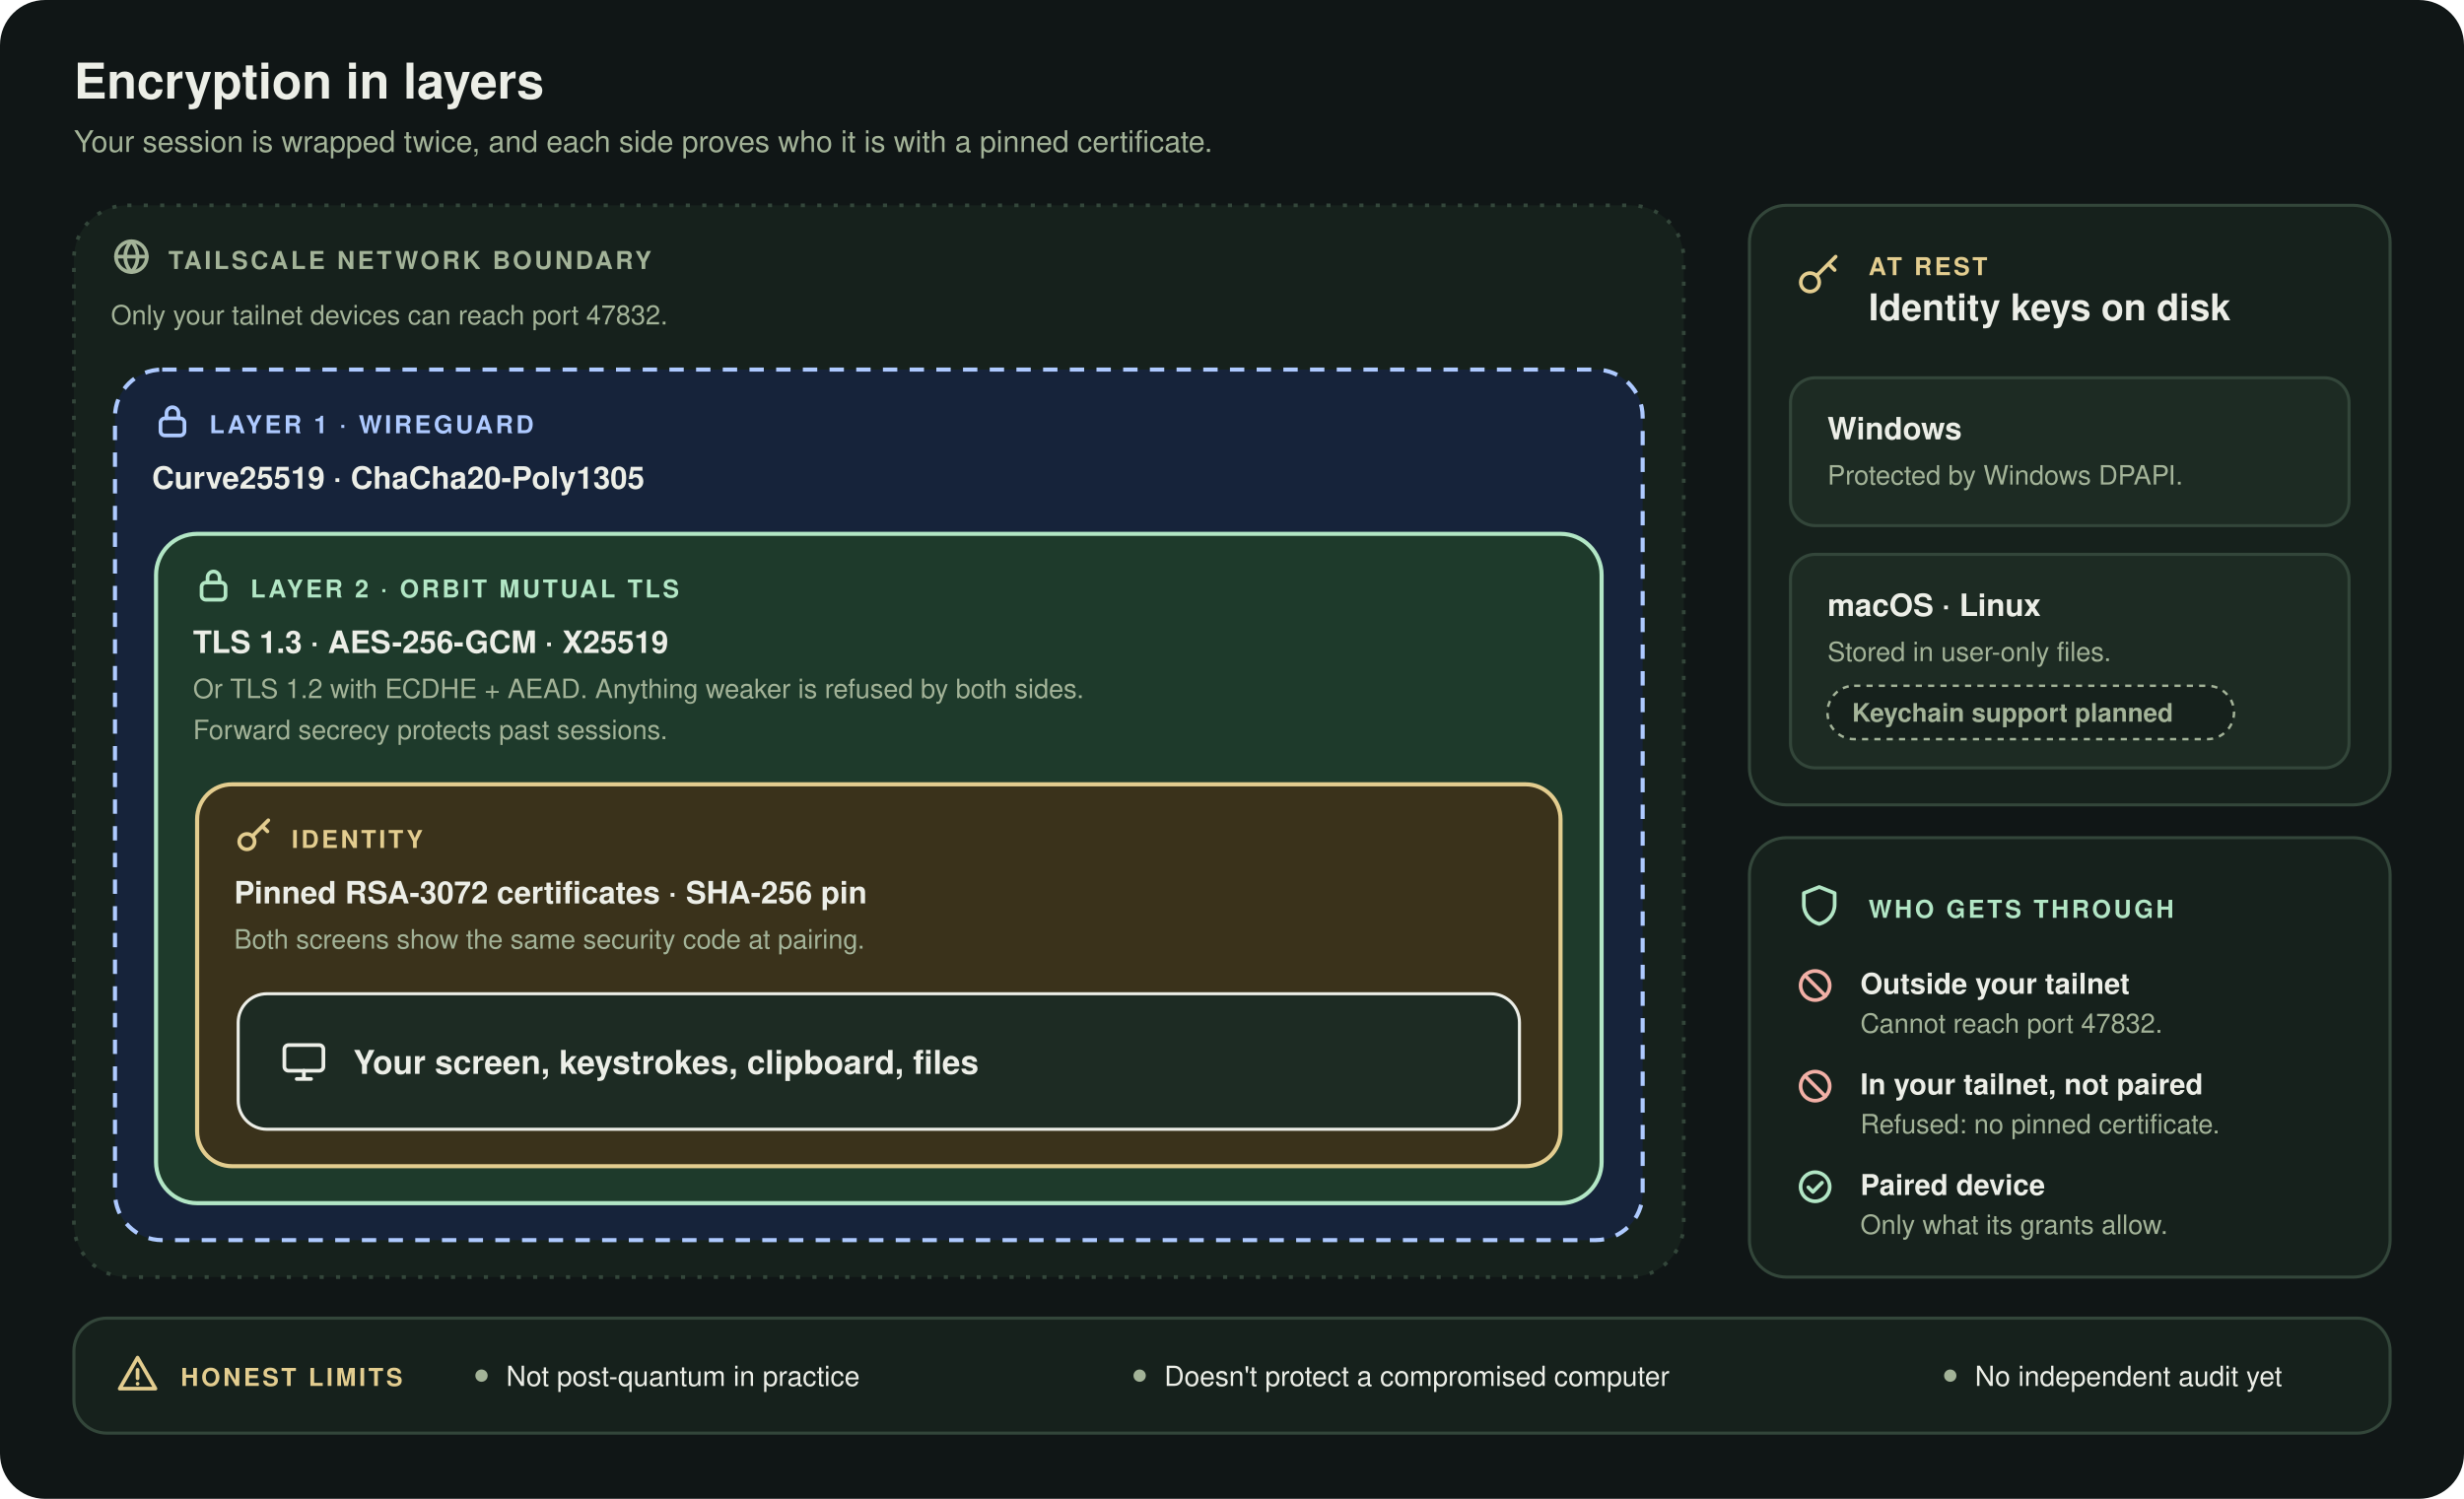
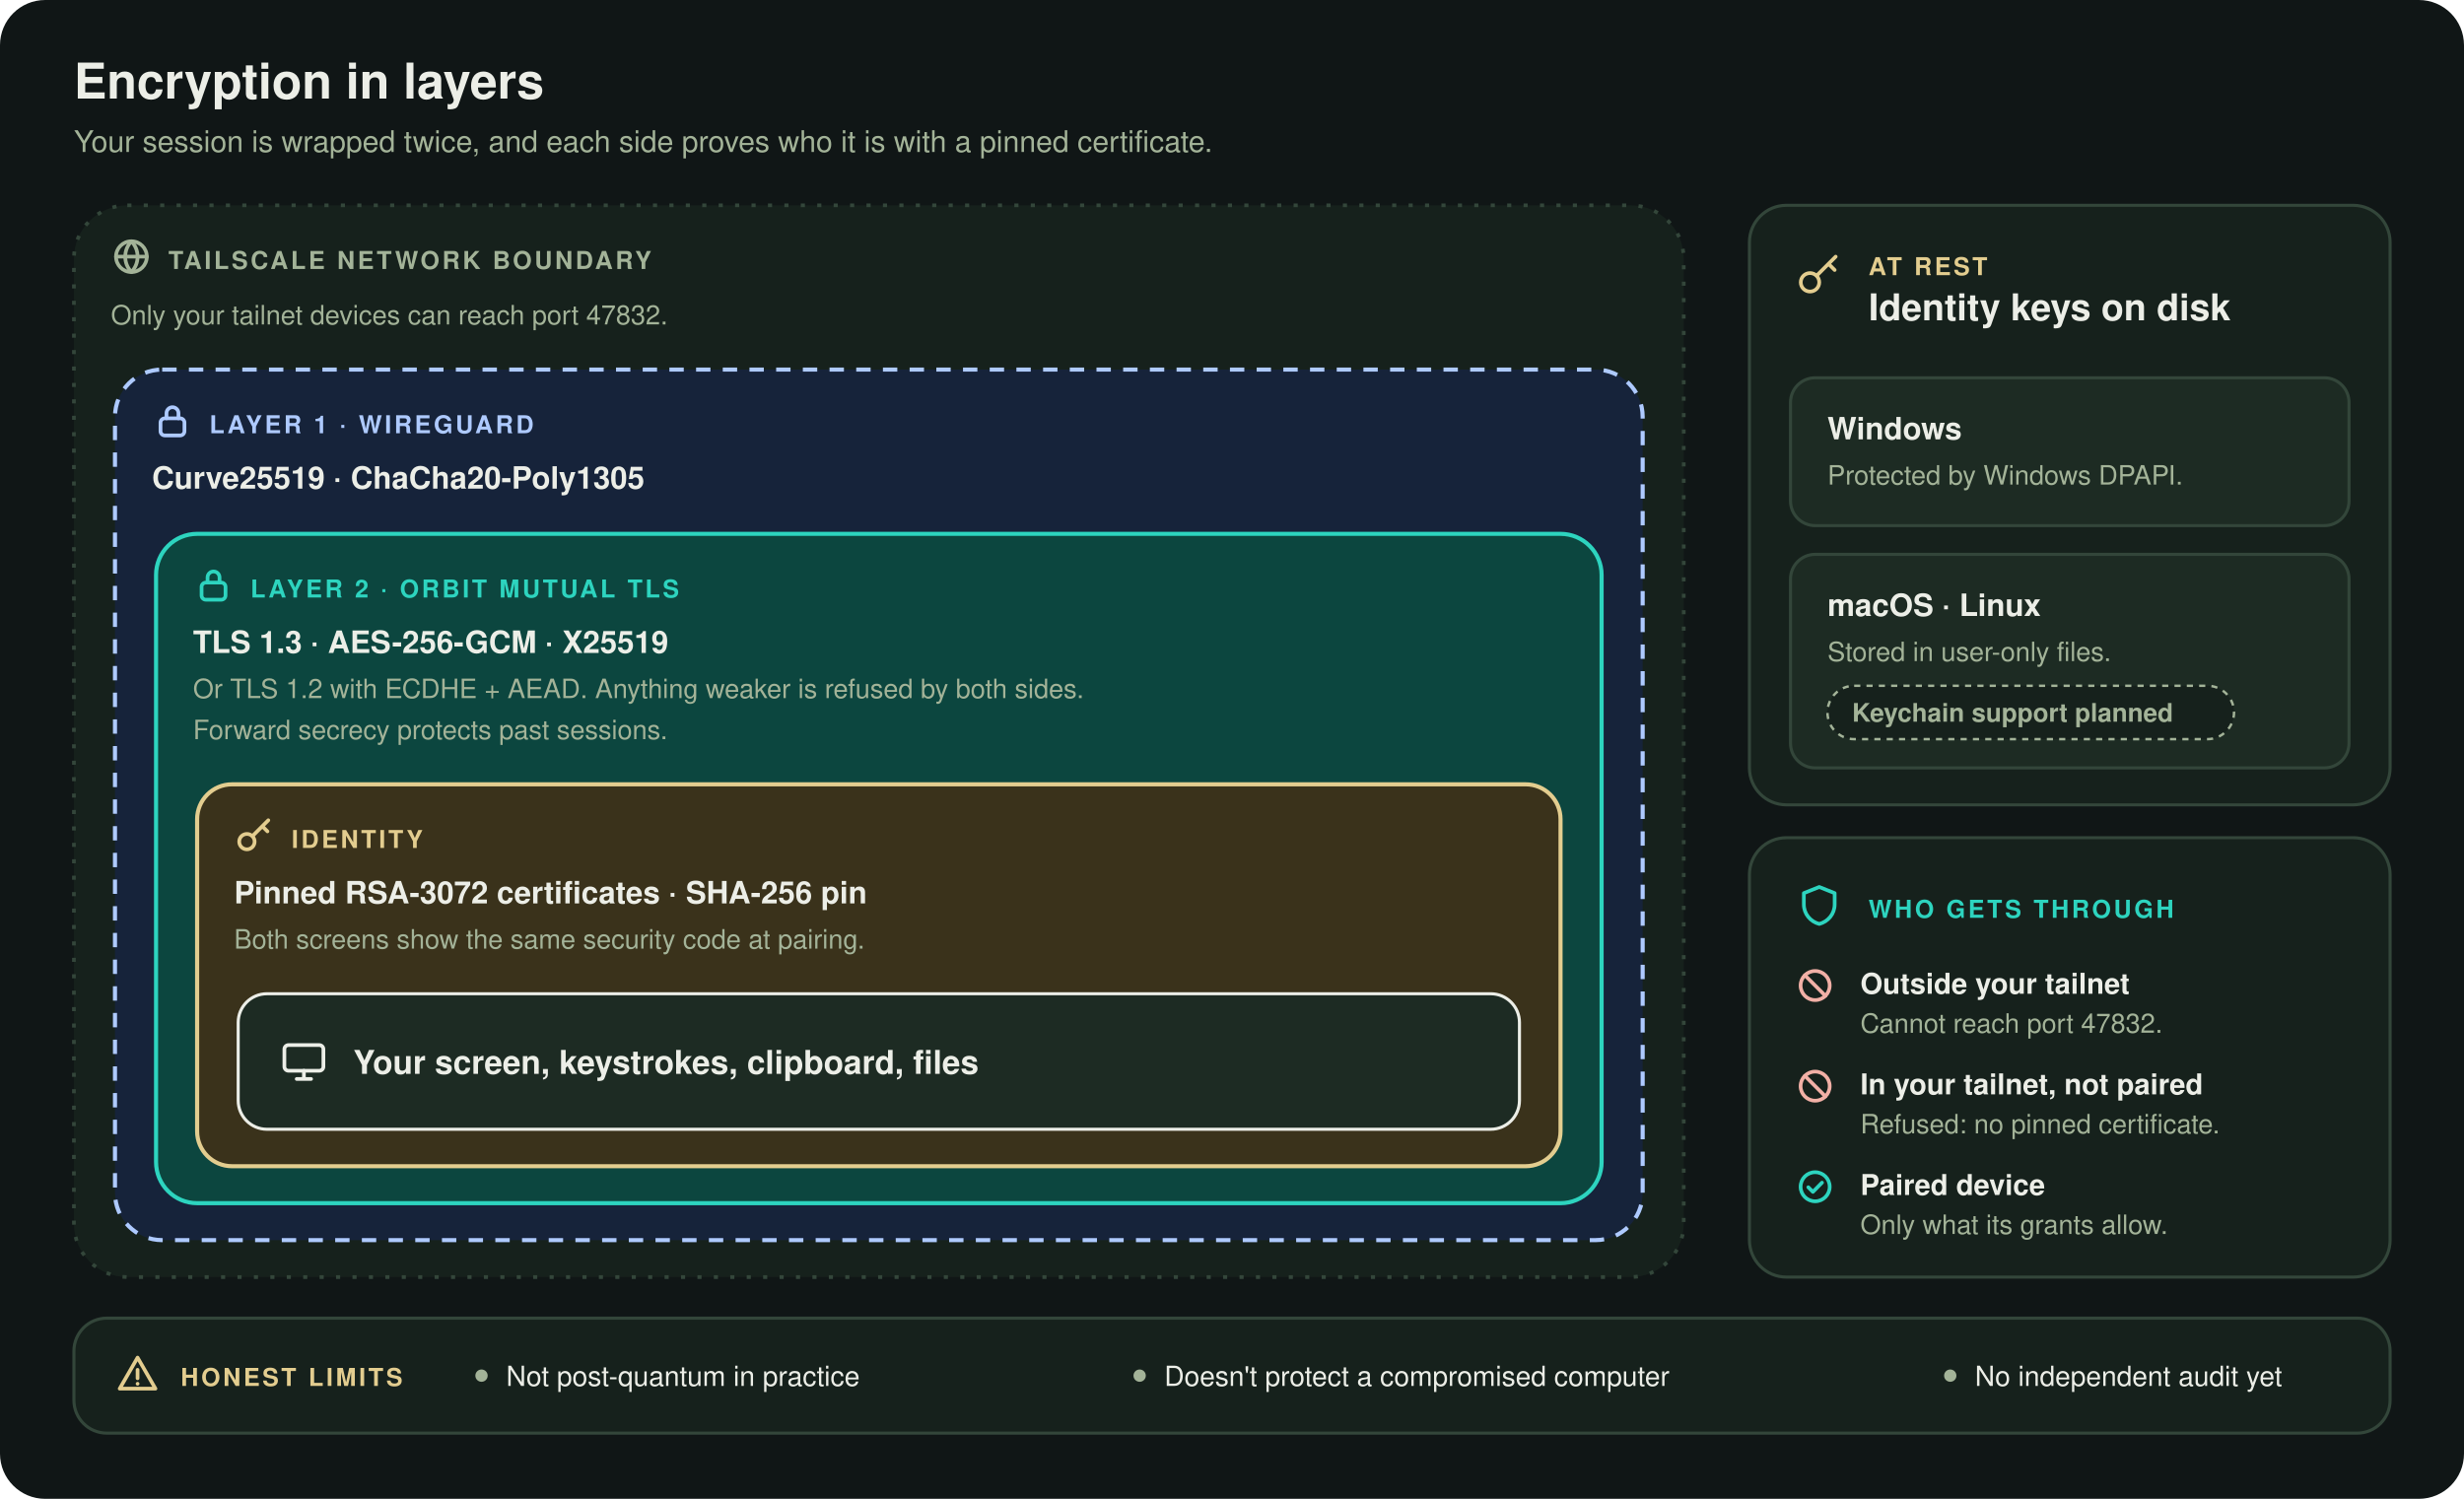
<svg xmlns="http://www.w3.org/2000/svg" width="1200" height="730" viewBox="0 0 1200 730" role="img" aria-labelledby="t d">
  <defs>
    <marker id="h-muted" markerWidth="10" markerHeight="10" refX="8" refY="5" orient="auto" markerUnits="userSpaceOnUse">
      <path d="M1 1L8 5L1 9" fill="none" stroke="#a3b398" stroke-width="1.8" stroke-linecap="round" stroke-linejoin="round" />
    </marker>
    <marker id="t-muted" markerWidth="10" markerHeight="10" refX="2" refY="5" orient="auto" markerUnits="userSpaceOnUse">
      <path d="M9 1L2 5L9 9" fill="none" stroke="#a3b398" stroke-width="1.8" stroke-linecap="round" stroke-linejoin="round" />
    </marker>
    <marker id="h-mint" markerWidth="10" markerHeight="10" refX="8" refY="5" orient="auto" markerUnits="userSpaceOnUse">
-       <path d="M1 1L8 5L1 9" fill="none" stroke="#b2e6c5" stroke-width="1.8" stroke-linecap="round" stroke-linejoin="round" />
+       <path d="M1 1L8 5L1 9" fill="none" stroke="#2dd4bf" stroke-width="1.8" stroke-linecap="round" stroke-linejoin="round" />
    </marker>
    <marker id="t-mint" markerWidth="10" markerHeight="10" refX="2" refY="5" orient="auto" markerUnits="userSpaceOnUse">
-       <path d="M9 1L2 5L9 9" fill="none" stroke="#b2e6c5" stroke-width="1.8" stroke-linecap="round" stroke-linejoin="round" />
+       <path d="M9 1L2 5L9 9" fill="none" stroke="#2dd4bf" stroke-width="1.8" stroke-linecap="round" stroke-linejoin="round" />
    </marker>
    <marker id="h-blue" markerWidth="10" markerHeight="10" refX="8" refY="5" orient="auto" markerUnits="userSpaceOnUse">
      <path d="M1 1L8 5L1 9" fill="none" stroke="#aecaff" stroke-width="1.8" stroke-linecap="round" stroke-linejoin="round" />
    </marker>
    <marker id="t-blue" markerWidth="10" markerHeight="10" refX="2" refY="5" orient="auto" markerUnits="userSpaceOnUse">
      <path d="M9 1L2 5L9 9" fill="none" stroke="#aecaff" stroke-width="1.8" stroke-linecap="round" stroke-linejoin="round" />
    </marker>
    <marker id="h-gold" markerWidth="10" markerHeight="10" refX="8" refY="5" orient="auto" markerUnits="userSpaceOnUse">
      <path d="M1 1L8 5L1 9" fill="none" stroke="#e3cd8f" stroke-width="1.8" stroke-linecap="round" stroke-linejoin="round" />
    </marker>
    <marker id="t-gold" markerWidth="10" markerHeight="10" refX="2" refY="5" orient="auto" markerUnits="userSpaceOnUse">
      <path d="M9 1L2 5L9 9" fill="none" stroke="#e3cd8f" stroke-width="1.8" stroke-linecap="round" stroke-linejoin="round" />
    </marker>
    <marker id="h-rose" markerWidth="10" markerHeight="10" refX="8" refY="5" orient="auto" markerUnits="userSpaceOnUse">
      <path d="M1 1L8 5L1 9" fill="none" stroke="#f2b0a6" stroke-width="1.8" stroke-linecap="round" stroke-linejoin="round" />
    </marker>
    <marker id="t-rose" markerWidth="10" markerHeight="10" refX="2" refY="5" orient="auto" markerUnits="userSpaceOnUse">
      <path d="M9 1L2 5L9 9" fill="none" stroke="#f2b0a6" stroke-width="1.8" stroke-linecap="round" stroke-linejoin="round" />
    </marker>
  </defs>
  <rect width="1200" height="730" rx="22" fill="#101616" />
  <text x="36" y="48" fill="#eceee7" font-family="Segoe UI, -apple-system, BlinkMacSystemFont, Helvetica, Arial, sans-serif" font-size="24" font-weight="700" text-anchor="start">Encryption in layers</text>
  <text x="36" y="74" fill="#a3b398" font-family="Segoe UI, -apple-system, BlinkMacSystemFont, Helvetica, Arial, sans-serif" font-size="14.5" font-weight="400" text-anchor="start">Your session is wrapped twice, and each side proves who it is with a pinned certificate.</text>
  <rect x="36" y="100" width="784" height="522" rx="26" fill="#16211c" stroke="#33463a" stroke-width="1.8" stroke-dasharray="2 6" />
  <g transform="translate(54 115) scale(0.8333)" fill="none" stroke="#a3b398" stroke-width="2.16" stroke-linecap="round" stroke-linejoin="round">
    <circle cx="12" cy="12" r="9" />
    <path d="M3 12h18M12 3c2.4 2.6 3.6 5.6 3.6 9s-1.2 6.4-3.6 9c-2.4-2.6-3.6-5.6-3.6-9S9.6 5.6 12 3z" />
  </g>
  <text x="82" y="131" fill="#a3b398" font-family="Segoe UI, -apple-system, BlinkMacSystemFont, Helvetica, Arial, sans-serif" font-size="12" font-weight="700" text-anchor="start" letter-spacing="1.3">TAILSCALE NETWORK BOUNDARY</text>
  <text x="54" y="158" fill="#a3b398" font-family="Segoe UI, -apple-system, BlinkMacSystemFont, Helvetica, Arial, sans-serif" font-size="13" font-weight="400" text-anchor="start">Only your tailnet devices can reach port 47832.</text>
  <rect x="56" y="180" width="744" height="424" rx="23" fill="#16233a" stroke="#aecaff" stroke-width="2" stroke-dasharray="7 6" />
  <g transform="translate(74 195) scale(0.8333)" fill="none" stroke="#aecaff" stroke-width="2.16" stroke-linecap="round" stroke-linejoin="round">
    <rect x="5" y="10.5" width="14" height="10" rx="2.5" />
    <path d="M8.5 10.5V7.5a3.5 3.5 0 0 1 7 0v3" />
  </g>
  <text x="102" y="211" fill="#aecaff" font-family="Segoe UI, -apple-system, BlinkMacSystemFont, Helvetica, Arial, sans-serif" font-size="12" font-weight="700" text-anchor="start" letter-spacing="1.3">LAYER 1 · WIREGUARD</text>
  <text x="74" y="238" fill="#eceee7" font-family="Segoe UI, -apple-system, BlinkMacSystemFont, Helvetica, Arial, sans-serif" font-size="15" font-weight="600" text-anchor="start">Curve25519 · ChaCha20-Poly1305</text>
-   <rect x="76" y="260" width="704" height="326" rx="20" fill="#1e3a2b" stroke="#b2e6c5" stroke-width="2" />
-   <g transform="translate(94 275) scale(0.8333)" fill="none" stroke="#b2e6c5" stroke-width="2.16" stroke-linecap="round" stroke-linejoin="round">
+   <rect x="76" y="260" width="704" height="326" rx="20" fill="#0c463f" stroke="#2dd4bf" stroke-width="2" />
+   <g transform="translate(94 275) scale(0.8333)" fill="none" stroke="#2dd4bf" stroke-width="2.16" stroke-linecap="round" stroke-linejoin="round">
    <rect x="5" y="10.5" width="14" height="10" rx="2.5" />
    <path d="M8.5 10.5V7.5a3.5 3.5 0 0 1 7 0v3" />
  </g>
-   <text x="122" y="291" fill="#b2e6c5" font-family="Segoe UI, -apple-system, BlinkMacSystemFont, Helvetica, Arial, sans-serif" font-size="12" font-weight="700" text-anchor="start" letter-spacing="1.3">LAYER 2 · ORBIT MUTUAL TLS</text>
+   <text x="122" y="291" fill="#2dd4bf" font-family="Segoe UI, -apple-system, BlinkMacSystemFont, Helvetica, Arial, sans-serif" font-size="12" font-weight="700" text-anchor="start" letter-spacing="1.3">LAYER 2 · ORBIT MUTUAL TLS</text>
  <text x="94" y="318" fill="#eceee7" font-family="Segoe UI, -apple-system, BlinkMacSystemFont, Helvetica, Arial, sans-serif" font-size="15" font-weight="600" text-anchor="start">TLS 1.3 · AES-256-GCM · X25519</text>
  <text x="94" y="340" fill="#a3b398" font-family="Segoe UI, -apple-system, BlinkMacSystemFont, Helvetica, Arial, sans-serif" font-size="13" font-weight="400" text-anchor="start">Or TLS 1.2 with ECDHE + AEAD. Anything weaker is refused by both sides.</text>
  <text x="94" y="360" fill="#a3b398" font-family="Segoe UI, -apple-system, BlinkMacSystemFont, Helvetica, Arial, sans-serif" font-size="13" font-weight="400" text-anchor="start">Forward secrecy protects past sessions.</text>
  <rect x="96" y="382" width="664" height="186" rx="17" fill="#3a321b" stroke="#e3cd8f" stroke-width="2" />
  <g transform="translate(114 397) scale(0.8333)" fill="none" stroke="#e3cd8f" stroke-width="2.16" stroke-linecap="round" stroke-linejoin="round">
    <circle cx="7.5" cy="15.5" r="4.5" />
    <path d="M10.8 12.2L20 3M16.5 6.5l3 3" />
  </g>
  <text x="142" y="413" fill="#e3cd8f" font-family="Segoe UI, -apple-system, BlinkMacSystemFont, Helvetica, Arial, sans-serif" font-size="12" font-weight="700" text-anchor="start" letter-spacing="1.3">IDENTITY</text>
  <text x="114" y="440" fill="#eceee7" font-family="Segoe UI, -apple-system, BlinkMacSystemFont, Helvetica, Arial, sans-serif" font-size="15" font-weight="600" text-anchor="start">Pinned RSA-3072 certificates · SHA-256 pin</text>
  <text x="114" y="462" fill="#a3b398" font-family="Segoe UI, -apple-system, BlinkMacSystemFont, Helvetica, Arial, sans-serif" font-size="13" font-weight="400" text-anchor="start">Both screens show the same security code at pairing.</text>
  <rect x="116" y="484" width="624" height="66" rx="14" fill="#1d2b23" stroke="#eceee7" stroke-width="1.5" />
  <g transform="translate(136 505) scale(1)" fill="none" stroke="#eceee7" stroke-width="1.80" stroke-linecap="round" stroke-linejoin="round">
    <rect x="2.5" y="4" width="19" height="12.5" rx="2" />
    <path d="M8.5 20.5h7M12 16.5v4" />
  </g>
  <text x="172" y="523" fill="#eceee7" font-family="Segoe UI, -apple-system, BlinkMacSystemFont, Helvetica, Arial, sans-serif" font-size="16" font-weight="600" text-anchor="start">Your screen, keystrokes, clipboard, files</text>
  <rect x="852" y="100" width="312" height="292" rx="18" fill="#16211c" stroke="#33463a" stroke-width="1.5" />
  <g transform="translate(874 122) scale(1)" fill="none" stroke="#e3cd8f" stroke-width="1.80" stroke-linecap="round" stroke-linejoin="round">
    <circle cx="7.5" cy="15.5" r="4.5" />
    <path d="M10.8 12.2L20 3M16.5 6.5l3 3" />
  </g>
  <text x="910" y="134" fill="#e3cd8f" font-family="Segoe UI, -apple-system, BlinkMacSystemFont, Helvetica, Arial, sans-serif" font-size="12" font-weight="700" text-anchor="start" letter-spacing="1.3">AT REST</text>
  <text x="910" y="156" fill="#eceee7" font-family="Segoe UI, -apple-system, BlinkMacSystemFont, Helvetica, Arial, sans-serif" font-size="18" font-weight="700" text-anchor="start">Identity keys on disk</text>
  <rect x="872" y="184" width="272" height="72" rx="12" fill="#1d2b23" stroke="#33463a" stroke-width="1.5" />
  <text x="890" y="214" fill="#eceee7" font-family="Segoe UI, -apple-system, BlinkMacSystemFont, Helvetica, Arial, sans-serif" font-size="15" font-weight="600" text-anchor="start">Windows</text>
  <text x="890" y="236" fill="#a3b398" font-family="Segoe UI, -apple-system, BlinkMacSystemFont, Helvetica, Arial, sans-serif" font-size="13" font-weight="400" text-anchor="start">Protected by Windows DPAPI.</text>
  <rect x="872" y="270" width="272" height="104" rx="12" fill="#1d2b23" stroke="#33463a" stroke-width="1.5" />
  <text x="890" y="300" fill="#eceee7" font-family="Segoe UI, -apple-system, BlinkMacSystemFont, Helvetica, Arial, sans-serif" font-size="15" font-weight="600" text-anchor="start">macOS · Linux</text>
  <text x="890" y="322" fill="#a3b398" font-family="Segoe UI, -apple-system, BlinkMacSystemFont, Helvetica, Arial, sans-serif" font-size="13" font-weight="400" text-anchor="start">Stored in user-only files.</text>
  <rect x="890" y="334" width="198" height="26" rx="13.0" fill="#16211c" stroke="#a3b398" stroke-width="1.2" stroke-dasharray="3 3" />
  <text x="902" y="351.5" fill="#a3b398" font-family="Segoe UI, -apple-system, BlinkMacSystemFont, Helvetica, Arial, sans-serif" font-size="12.5" font-weight="600" text-anchor="start">Keychain support planned</text>
  <rect x="852" y="408" width="312" height="214" rx="18" fill="#16211c" stroke="#33463a" stroke-width="1.5" />
-   <g transform="translate(874 429) scale(1)" fill="none" stroke="#b2e6c5" stroke-width="1.80" stroke-linecap="round" stroke-linejoin="round">
+   <g transform="translate(874 429) scale(1)" fill="none" stroke="#2dd4bf" stroke-width="1.80" stroke-linecap="round" stroke-linejoin="round">
    <path d="M12 3l7.5 3v5.5c0 4.6-3.2 8.4-7.5 9.5-4.3-1.1-7.5-4.9-7.5-9.5V6z" />
  </g>
-   <text x="910" y="447" fill="#b2e6c5" font-family="Segoe UI, -apple-system, BlinkMacSystemFont, Helvetica, Arial, sans-serif" font-size="12" font-weight="700" text-anchor="start" letter-spacing="1.3">WHO GETS THROUGH</text>
+   <text x="910" y="447" fill="#2dd4bf" font-family="Segoe UI, -apple-system, BlinkMacSystemFont, Helvetica, Arial, sans-serif" font-size="12" font-weight="700" text-anchor="start" letter-spacing="1.3">WHO GETS THROUGH</text>
  <g transform="translate(874 470) scale(0.8333)" fill="none" stroke="#f2b0a6" stroke-width="2.16" stroke-linecap="round" stroke-linejoin="round">
    <circle cx="12" cy="12" r="8.5" />
    <path d="M6 6l12 12" />
  </g>
  <text x="906" y="484" fill="#eceee7" font-family="Segoe UI, -apple-system, BlinkMacSystemFont, Helvetica, Arial, sans-serif" font-size="14" font-weight="600" text-anchor="start">Outside your tailnet</text>
  <text x="906" y="503" fill="#a3b398" font-family="Segoe UI, -apple-system, BlinkMacSystemFont, Helvetica, Arial, sans-serif" font-size="13" font-weight="400" text-anchor="start">Cannot reach port 47832.</text>
  <g transform="translate(874 519) scale(0.8333)" fill="none" stroke="#f2b0a6" stroke-width="2.16" stroke-linecap="round" stroke-linejoin="round">
    <circle cx="12" cy="12" r="8.5" />
    <path d="M6 6l12 12" />
  </g>
  <text x="906" y="533" fill="#eceee7" font-family="Segoe UI, -apple-system, BlinkMacSystemFont, Helvetica, Arial, sans-serif" font-size="14" font-weight="600" text-anchor="start">In your tailnet, not paired</text>
  <text x="906" y="552" fill="#a3b398" font-family="Segoe UI, -apple-system, BlinkMacSystemFont, Helvetica, Arial, sans-serif" font-size="13" font-weight="400" text-anchor="start">Refused: no pinned certificate.</text>
-   <g transform="translate(874 568) scale(0.8333)" fill="none" stroke="#b2e6c5" stroke-width="2.16" stroke-linecap="round" stroke-linejoin="round">
+   <g transform="translate(874 568) scale(0.8333)" fill="none" stroke="#2dd4bf" stroke-width="2.16" stroke-linecap="round" stroke-linejoin="round">
    <circle cx="12" cy="12" r="8.5" />
    <path d="M8 12.3l2.7 2.7L16 9.6" />
  </g>
  <text x="906" y="582" fill="#eceee7" font-family="Segoe UI, -apple-system, BlinkMacSystemFont, Helvetica, Arial, sans-serif" font-size="14" font-weight="600" text-anchor="start">Paired device</text>
  <text x="906" y="601" fill="#a3b398" font-family="Segoe UI, -apple-system, BlinkMacSystemFont, Helvetica, Arial, sans-serif" font-size="13" font-weight="400" text-anchor="start">Only what its grants allow.</text>
  <rect x="36" y="642" width="1128" height="56" rx="16" fill="#16211c" stroke="#33463a" stroke-width="1.5" />
  <g transform="translate(56 658) scale(0.9167)" fill="none" stroke="#e3cd8f" stroke-width="1.96" stroke-linecap="round" stroke-linejoin="round">
    <path d="M12 3.5L2.5 20h19z" />
    <path d="M12 10v4.5M12 17.4v.01" />
  </g>
  <text x="88" y="675" fill="#e3cd8f" font-family="Segoe UI, -apple-system, BlinkMacSystemFont, Helvetica, Arial, sans-serif" font-size="12" font-weight="700" text-anchor="start" letter-spacing="1.3">HONEST LIMITS</text>
  <circle cx="234.5" cy="670" r="3" fill="#a3b398" />
  <text x="246.5" y="675" fill="#eceee7" font-family="Segoe UI, -apple-system, BlinkMacSystemFont, Helvetica, Arial, sans-serif" font-size="13.5" font-weight="400" text-anchor="start">Not post-quantum in practice</text>
  <circle cx="555.025" cy="670" r="3" fill="#a3b398" />
  <text x="567.025" y="675" fill="#eceee7" font-family="Segoe UI, -apple-system, BlinkMacSystemFont, Helvetica, Arial, sans-serif" font-size="13.5" font-weight="400" text-anchor="start">Doesn't protect a compromised computer</text>
  <circle cx="949.8" cy="670" r="3" fill="#a3b398" />
  <text x="961.8" y="675" fill="#eceee7" font-family="Segoe UI, -apple-system, BlinkMacSystemFont, Helvetica, Arial, sans-serif" font-size="13.5" font-weight="400" text-anchor="start">No independent audit yet</text>
</svg>
